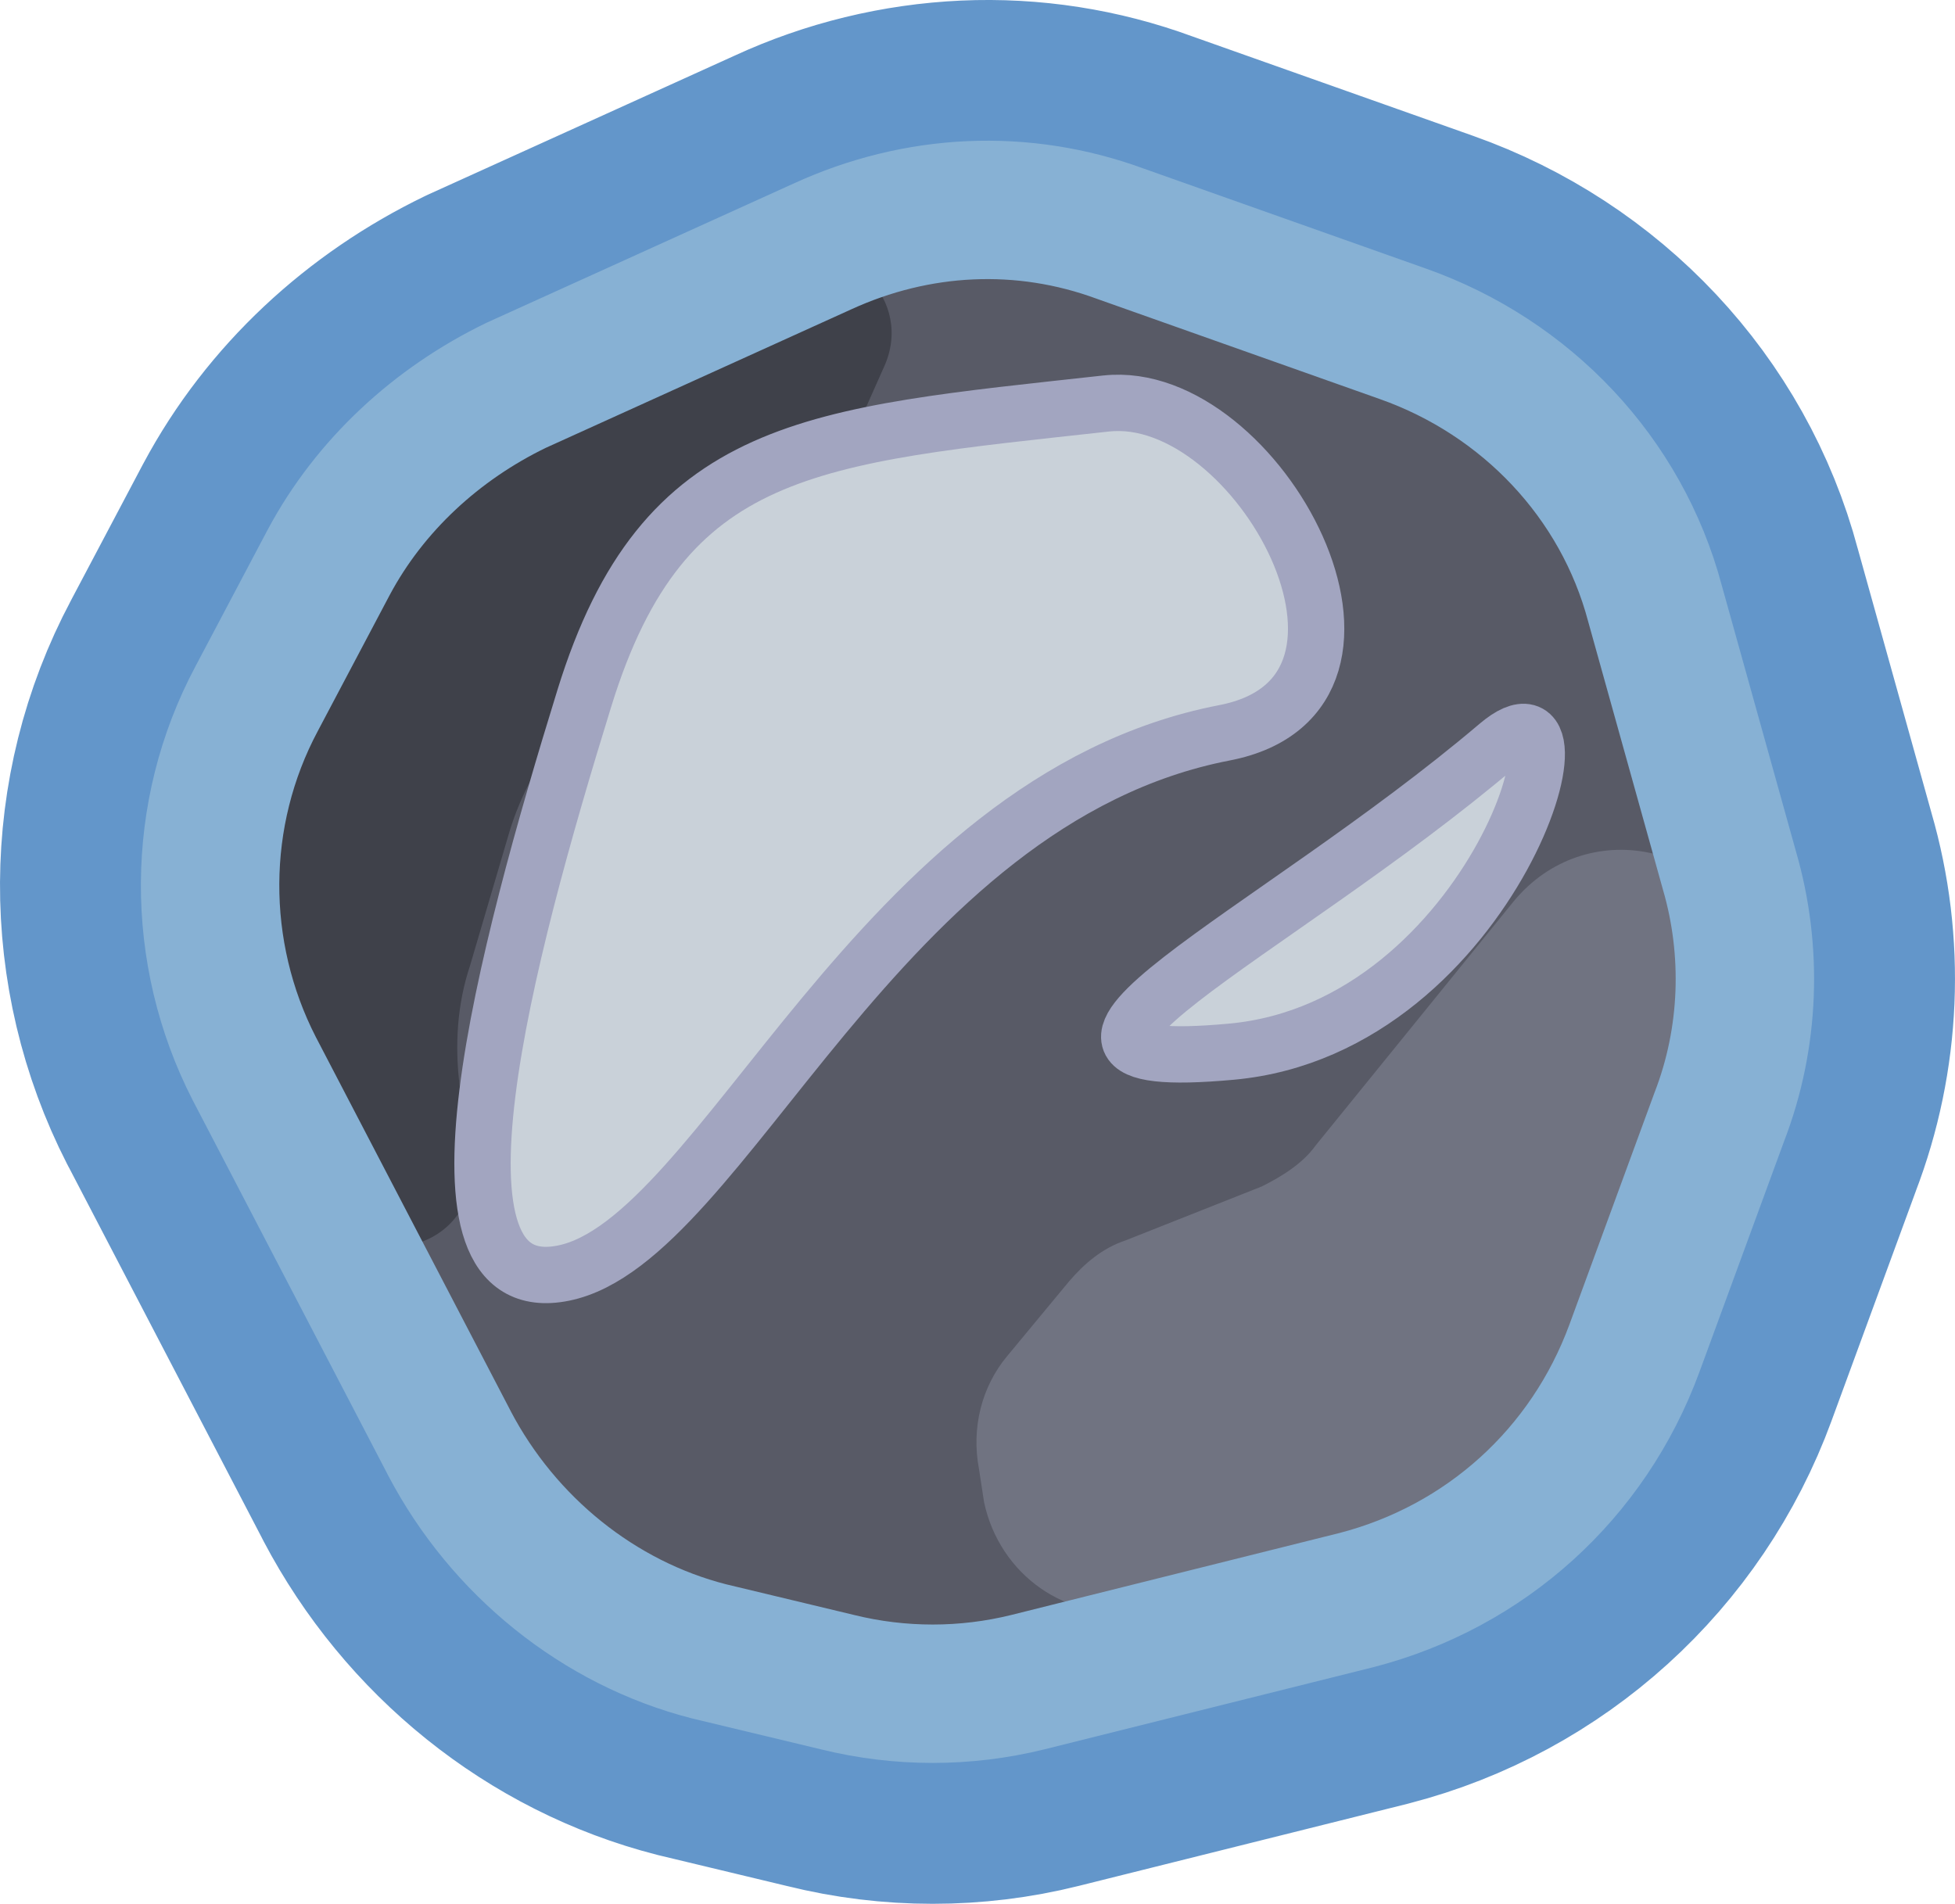
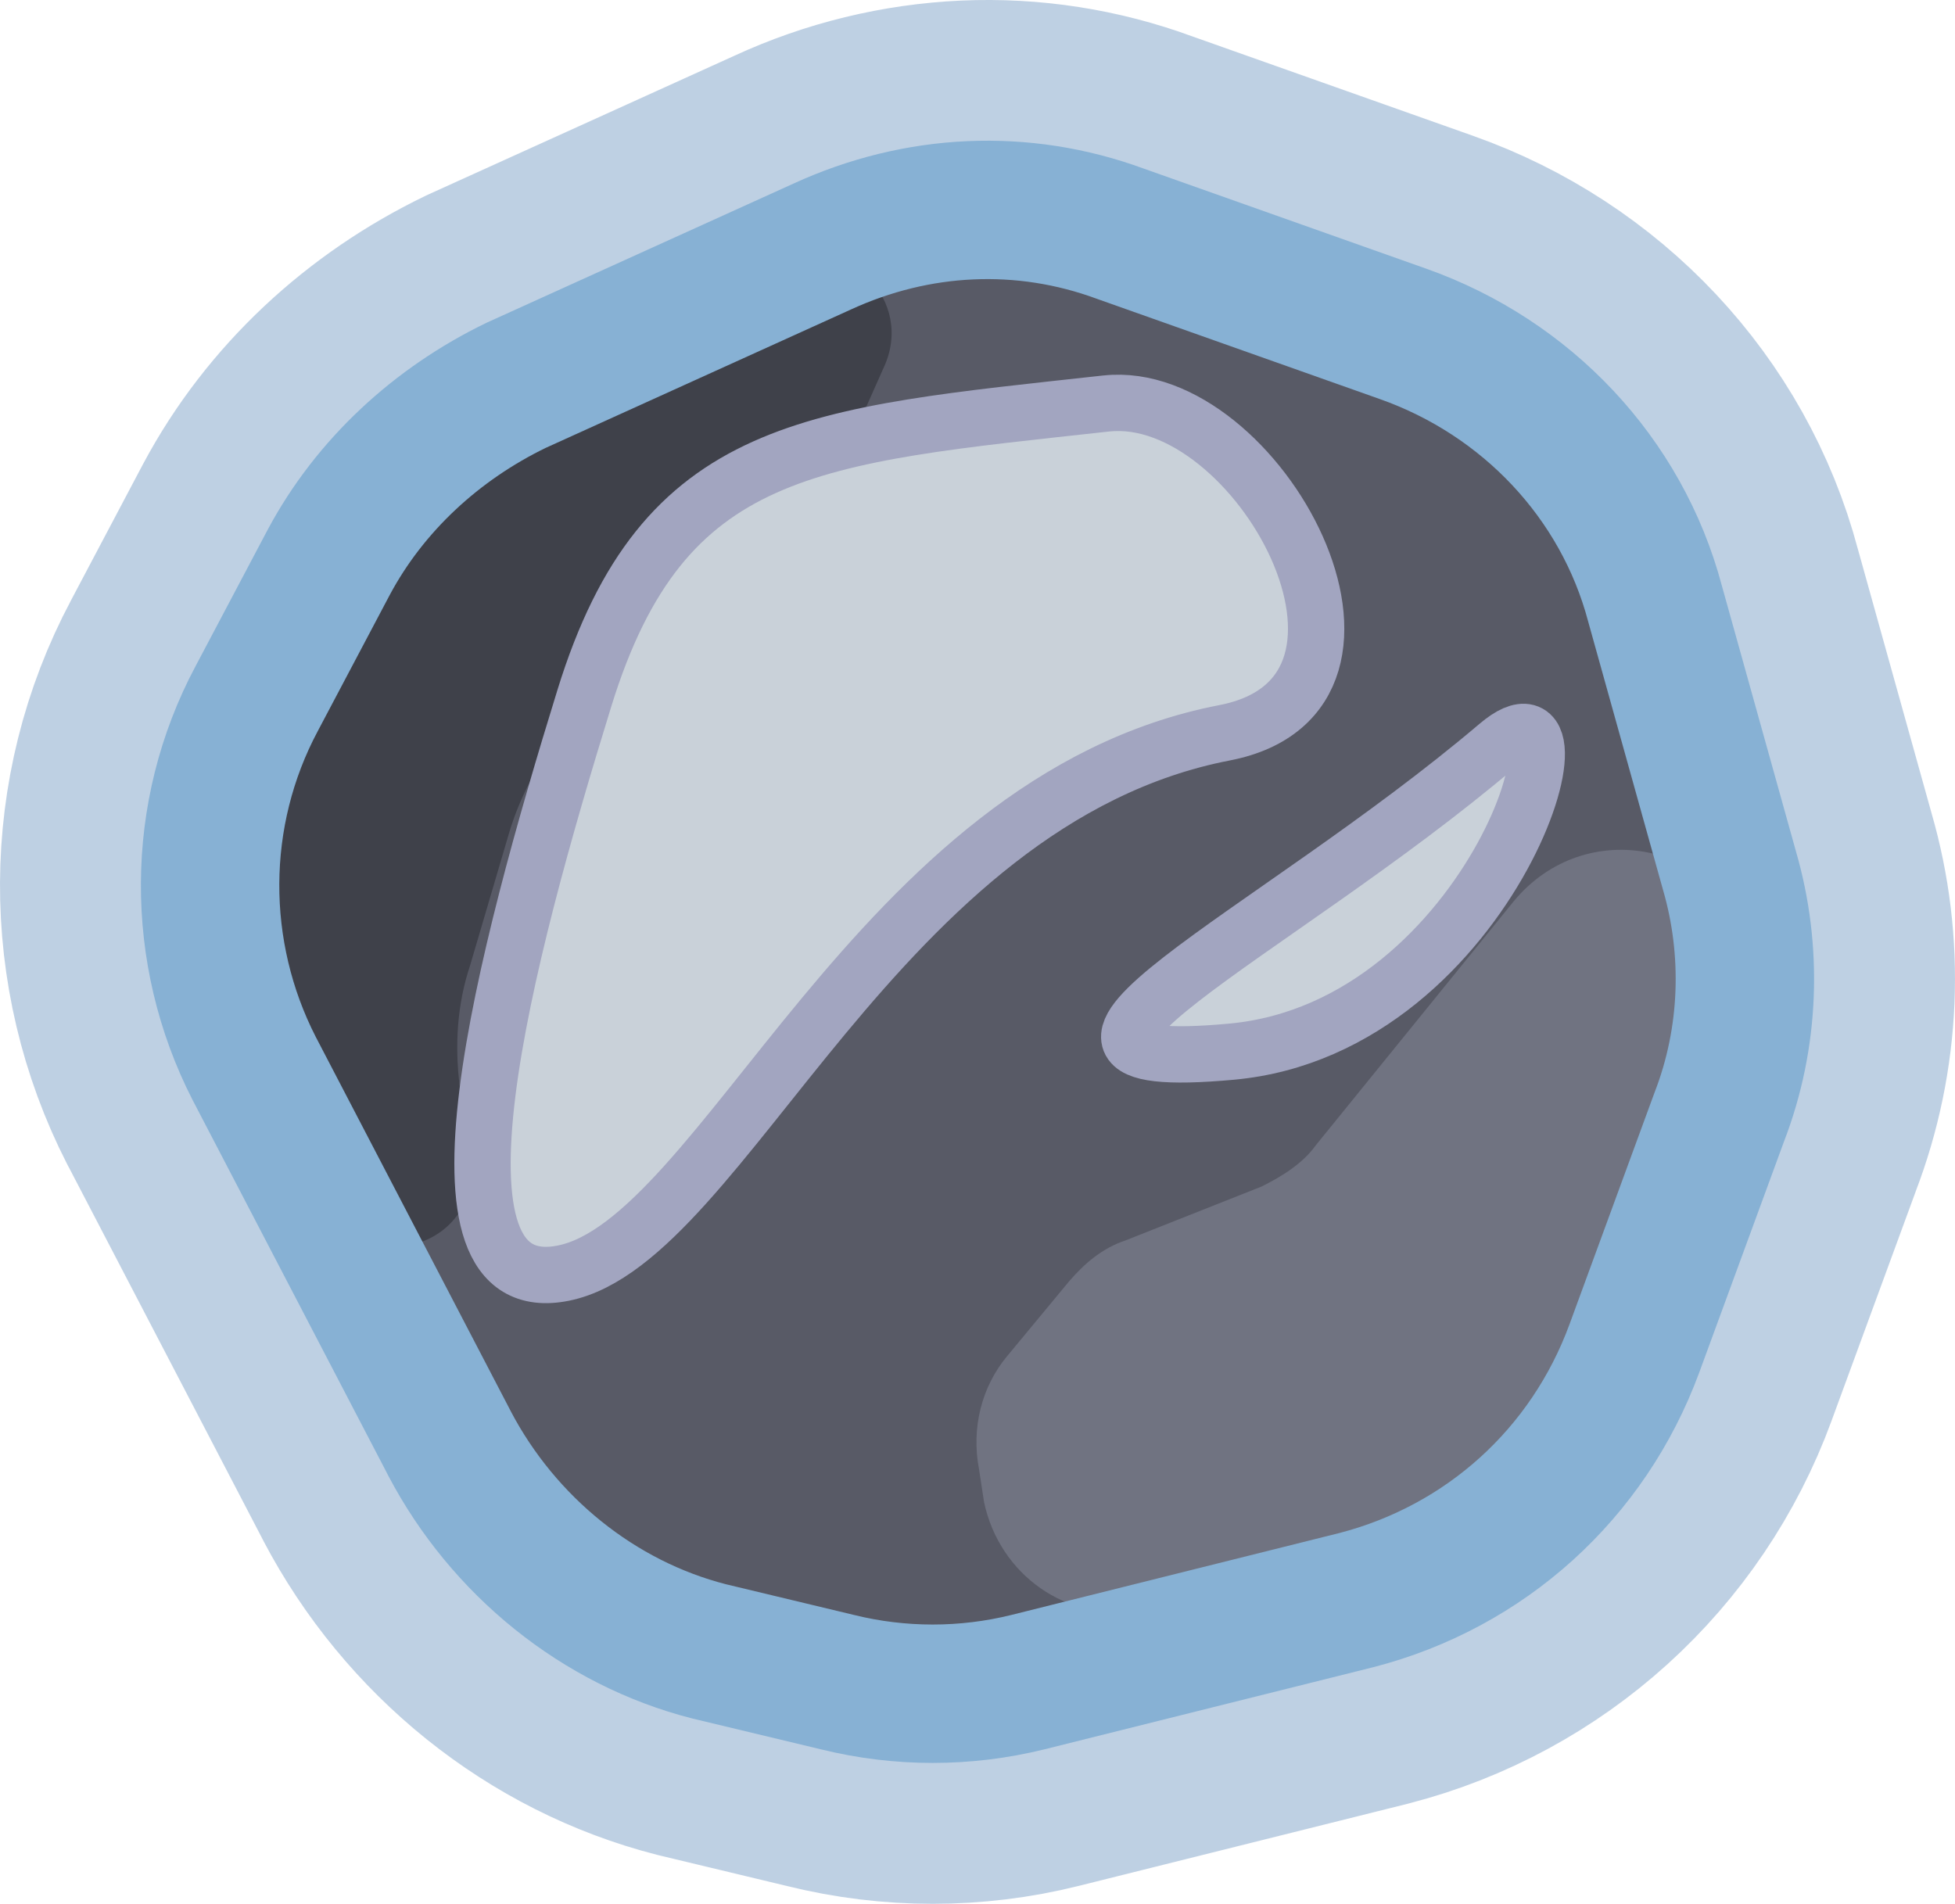
<svg xmlns="http://www.w3.org/2000/svg" xml:space="preserve" width="347.016" height="337.967" viewBox="0 0 83.468 81.291">
-   <path d="M175.158 29.447a19.9 19.9 0 0 0-7.428 1.81l-13.046 5.915-.067.031c-3.93 1.9-7.258 4.95-9.332 8.836l-.006.01-3.066 5.8v.003l-.006.01c-3.09 5.798-3.088 12.731-.13 18.515l.013.02 8.34 16.01.003.01c2.687 5.112 7.395 8.946 12.97 10.37l.042.01 5.486 1.316-.027-.007c3.12.78 6.432.78 9.553 0l14.047-3.508.027-.008a20.15 20.15 0 0 0 13.883-12.586v-.002l3.603-9.818.004-.014a19.43 19.43 0 0 0 .52-12.394l-3.166-11.35c-1.684-6.341-6.468-11.362-12.625-13.541l-12.037-4.264a19.35 19.35 0 0 0-7.555-1.174m.256 5.893a13.4 13.4 0 0 1 5.258.826l.033.014 12.072 4.275c4.378 1.55 7.716 5.083 8.885 9.488l.01.036 3.184 11.404.008.03c.81 2.786.718 5.864-.356 8.636l-.02.049-3.62 9.869c-1.649 4.481-5.25 7.716-9.823 8.904l-14.02 3.502a14.1 14.1 0 0 1-6.689 0l-.025-.006-5.445-1.306c-3.864-.988-7.277-3.733-9.2-7.393l-8.326-15.98-.002-.003c-2.086-4.08-2.083-8.985.088-13.052l.006-.01 3.067-5.803.002-.002.004-.008c1.437-2.687 3.813-4.895 6.68-6.283l.005-.004 12.992-5.89.014-.006a14 14 0 0 1 5.219-1.287z" style="color:#000;clip-rule:evenodd;fill:none;fill-rule:evenodd;stroke:#6396ca;stroke-width:12.027;stroke-linecap:round;stroke-linejoin:round;stroke-miterlimit:10;stroke-dasharray:none;stroke-opacity:1" transform="translate(-133.86 -23.415)" />
+   <path d="M175.158 29.447a19.9 19.9 0 0 0-7.428 1.81l-13.046 5.915-.067.031c-3.93 1.9-7.258 4.95-9.332 8.836l-.006.01-3.066 5.8v.003l-.006.01c-3.09 5.798-3.088 12.731-.13 18.515l.013.02 8.34 16.01.003.01c2.687 5.112 7.395 8.946 12.97 10.37l.042.01 5.486 1.316-.027-.007c3.12.78 6.432.78 9.553 0l14.047-3.508.027-.008a20.15 20.15 0 0 0 13.883-12.586v-.002l3.603-9.818.004-.014a19.43 19.43 0 0 0 .52-12.394l-3.166-11.35c-1.684-6.341-6.468-11.362-12.625-13.541l-12.037-4.264a19.35 19.35 0 0 0-7.555-1.174m.256 5.893a13.4 13.4 0 0 1 5.258.826l.033.014 12.072 4.275c4.378 1.55 7.716 5.083 8.885 9.488l.01.036 3.184 11.404.008.03c.81 2.786.718 5.864-.356 8.636l-.02.049-3.62 9.869c-1.649 4.481-5.25 7.716-9.823 8.904l-14.02 3.502a14.1 14.1 0 0 1-6.689 0l-.025-.006-5.445-1.306c-3.864-.988-7.277-3.733-9.2-7.393l-8.326-15.98-.002-.003c-2.086-4.08-2.083-8.985.088-13.052l.006-.01 3.067-5.803.002-.002.004-.008c1.437-2.687 3.813-4.895 6.68-6.283l.005-.004 12.992-5.89.014-.006a14 14 0 0 1 5.219-1.287z" style="color:#000;clip-rule:evenodd;fill:none;fill-rule:evenodd;stroke:#7ea2c8;stroke-width:12.027;stroke-linecap:round;stroke-linejoin:round;stroke-miterlimit:10;stroke-dasharray:none;stroke-opacity:.502" transform="translate(-133.86 -23.415)" />
  <path d="m152.61 84.165-7.242-14.036c-2.963-5.593-2.853-12.391.11-17.984l2.085-4.057c1.975-3.728 5.158-6.799 9.108-8.553l11.523-5.264c4.5-2.083 9.767-2.303 14.486-.658l10.096 3.51c5.926 2.083 10.535 6.908 12.182 13.048l2.743 9.65c1.098 3.948.988 8.115-.439 11.843l-2.963 8.005c-2.195 6.03-7.243 10.636-13.498 12.172l-12.4 3.07a18.74 18.74 0 0 1-9.22 0l-3.84-.877c-5.487-1.316-10.096-4.935-12.73-9.87" style="fill:#585a66;stroke:none;stroke-width:4.936;stroke-miterlimit:10" transform="translate(-133.86 -23.415)" />
  <path d="m167.316 34.71-15.693 7.127c-.658.33-1.207.768-1.536 1.426l-8.67 16.23c-.549.986-.549 2.083 0 3.07l6.365 12.28c1.756 3.29 6.694 1.755 6.146-1.973l-.44-3.07c-.219-1.755-.109-3.51.44-5.154l1.646-5.593c.768-2.631 2.414-4.934 4.609-6.579l6.475-4.934c1.207-.878 2.195-2.194 2.743-3.51l2.195-4.934c1.317-2.851-1.536-5.702-4.28-4.386" style="fill:#3f414a;fill-opacity:1;stroke-width:1.097" transform="translate(-133.86 -23.415)" />
  <path d="m187.728 74.076-5.816 2.303c-.988.329-1.756.987-2.414 1.755l-2.634 3.18c-1.098 1.315-1.537 3.07-1.207 4.824l.219 1.426c.658 3.07 3.512 5.154 6.694 4.606l14.706-2.303a5.96 5.96 0 0 0 4.609-3.729l6.694-18.531c.439-1.207.439-2.413.11-3.619-1.317-4.606-7.133-5.812-10.206-2.084l-8.45 10.418c-.549.767-1.427 1.316-2.305 1.754" style="clip-rule:evenodd;fill:#707381;fill-opacity:1;fill-rule:evenodd;stroke-width:1.097" transform="translate(-133.86 -23.415)" />
  <path d="m153.05 85.042-8.34-16.01c-2.525-4.934-2.525-10.856.11-15.79l3.072-5.812c1.756-3.29 4.61-5.921 8.011-7.566l13.06-5.922c4.06-1.864 8.56-2.083 12.73-.548l12.07 4.277c5.269 1.864 9.329 6.14 10.756 11.513L207.7 60.59c.988 3.399.878 7.127-.439 10.527l-3.621 9.869c-1.976 5.373-6.365 9.32-11.852 10.746l-14.047 3.509a16.95 16.95 0 0 1-8.121 0l-5.487-1.316c-4.72-1.206-8.78-4.496-11.084-8.882" style="clip-rule:evenodd;fill:none;fill-rule:evenodd;stroke:#87b1d4;stroke-width:5.909;stroke-linecap:round;stroke-linejoin:round;stroke-miterlimit:10;stroke-dasharray:none;stroke-opacity:1" transform="translate(-133.86 -23.415)" />
-   <path d="M47.23 17.228c-12.575 1.387-18.912 1.684-22.278 12.575-3.367 10.892-7.378 25.872-.891 24.556 6.832-1.386 13.367-20.199 28.219-23.07 8.522-1.648 1.4-14.771-5.05-14.06ZM63.945 31.823c-9.62 8.168-22.64 14.11-11.372 13.082C63.84 43.878 68.35 28.083 63.945 31.823Z" style="fill:#c9d1d9;stroke:#a2a5c0;stroke-width:2.405;stroke-linecap:square;stroke-linejoin:round;stroke-miterlimit:10.8;paint-order:fill markers stroke" />
+   <path d="M47.23 17.228c-12.575 1.387-18.912 1.684-22.278 12.575-3.367 10.892-7.378 25.872-.891 24.556 6.832-1.386 13.367-20.199 28.219-23.07 8.522-1.648 1.4-14.771-5.05-14.06Zm16.715 14.595c-9.62 8.168-22.64 14.11-11.372 13.082C63.84 43.878 68.35 28.083 63.945 31.823Z" style="fill:#c9d1d9;stroke:#a2a5c0;stroke-width:2.405;stroke-linecap:square;stroke-linejoin:round;stroke-miterlimit:10.8;paint-order:fill markers stroke" />
</svg>
